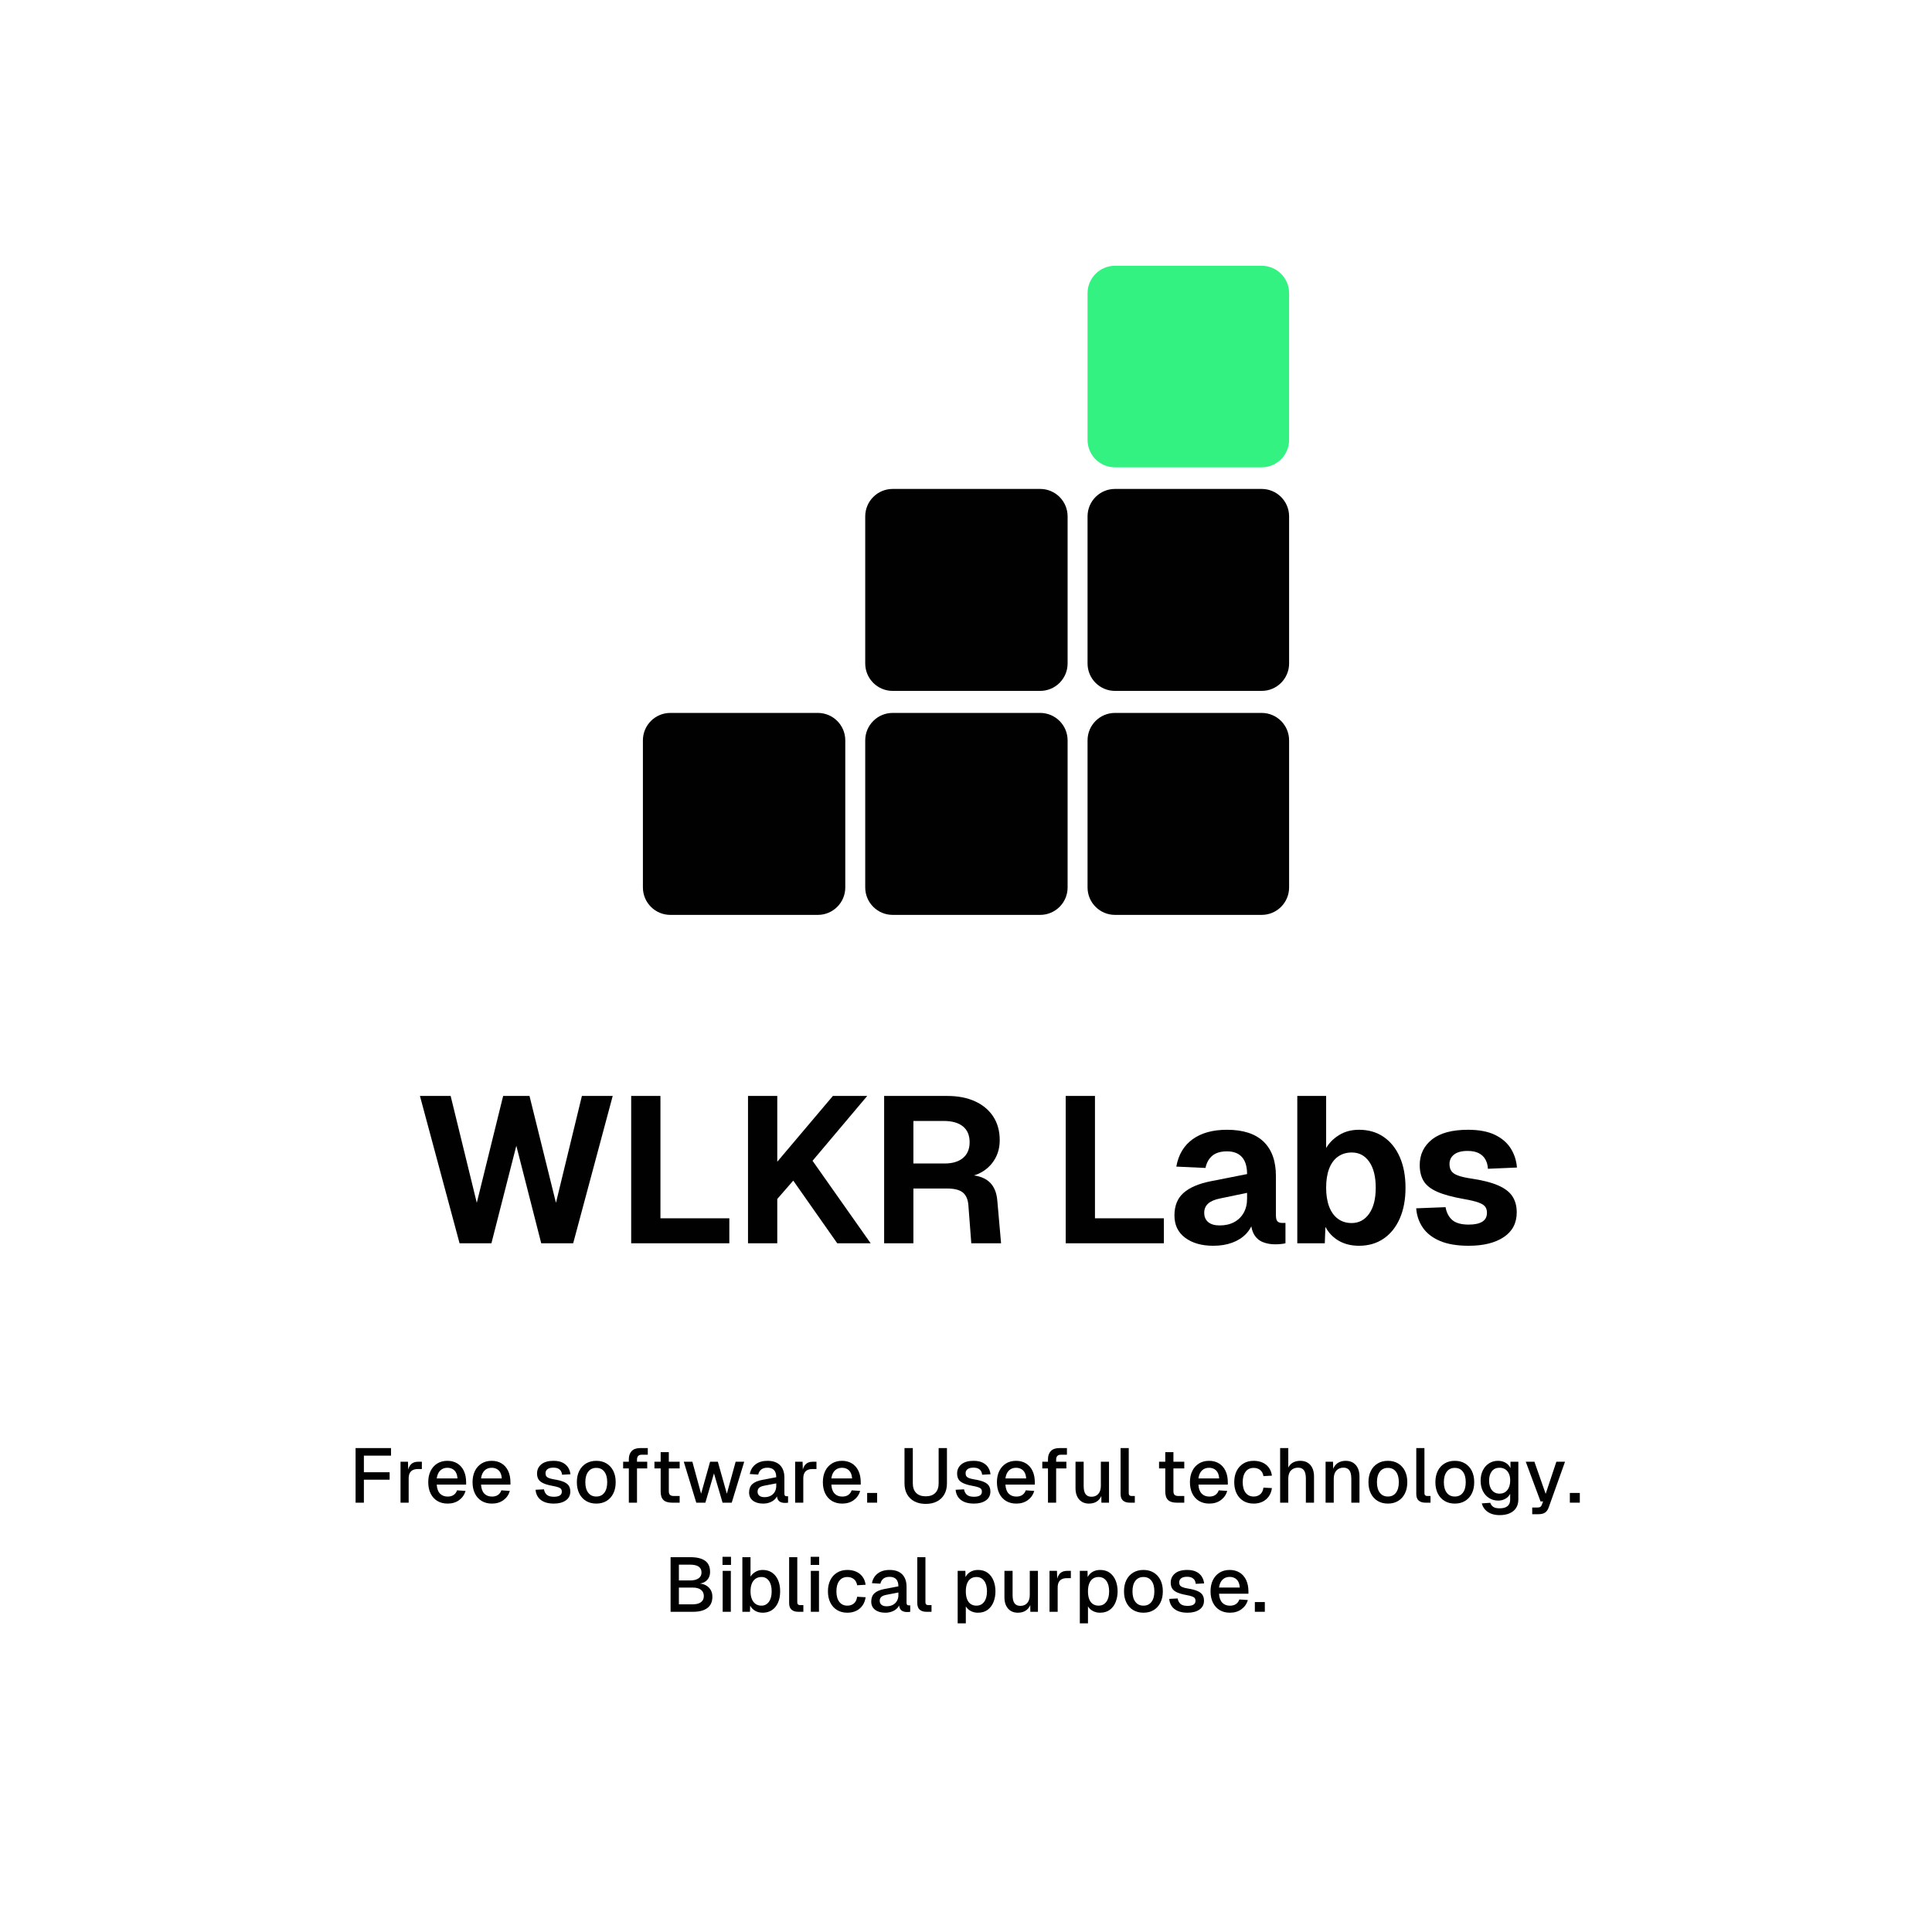
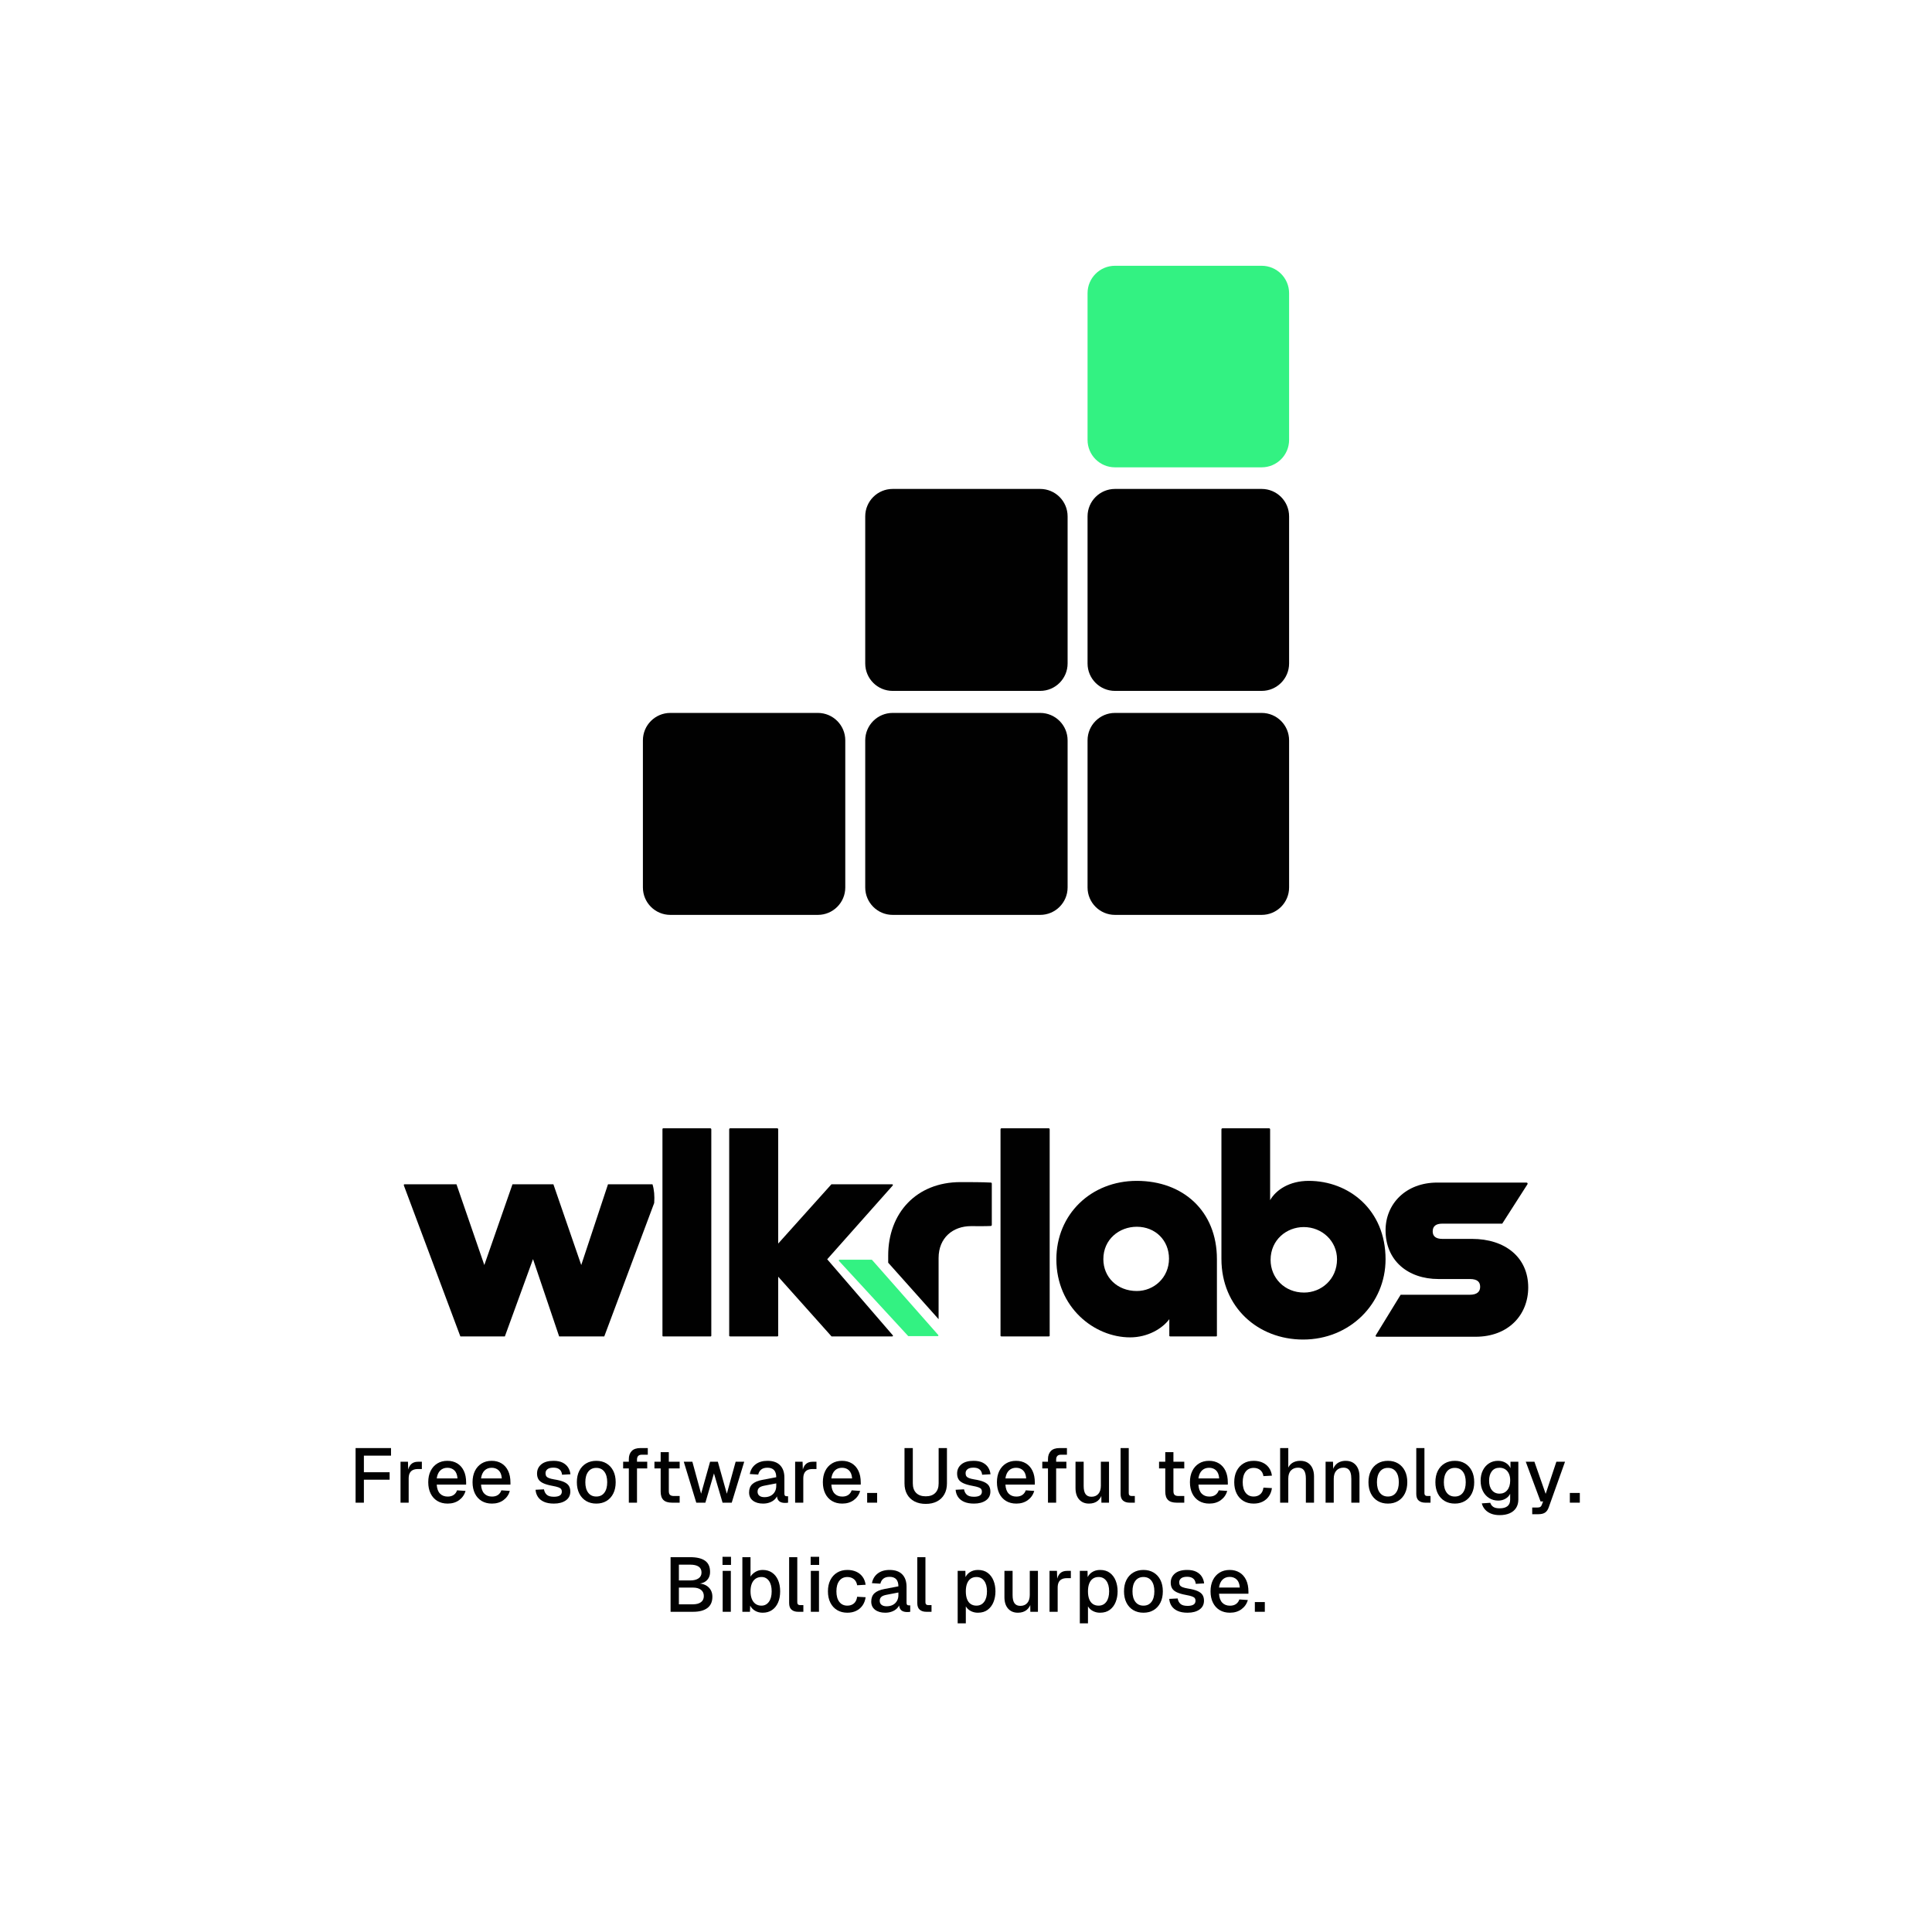
<svg xmlns="http://www.w3.org/2000/svg" width="1080" height="1080" viewBox="0 0 1080 1080" role="img" aria-label="WLKR Labs">
  <rect x="0" y="0" width="1080" height="1080" rx="0" fill="#FFFFFF" />
  <g transform="translate(330 120) scale(0.464602)">
    <g transform="translate(53.25 51)">
      <rect x="545" y="10.5" width="242.5" height="242.5" rx="33" fill="#33F282" />
      <rect x="277.5" y="279" width="243.5" height="243" rx="33" fill="#010101" />
      <rect x="545" y="279" width="242.5" height="243" rx="33" fill="#010101" />
      <rect x="10" y="548.5" width="243.5" height="243" rx="33" fill="#010101" />
      <rect x="277.5" y="548.5" width="243.5" height="243" rx="33" fill="#010101" />
      <rect x="545" y="548.5" width="242.5" height="243" rx="33" fill="#010101" />
    </g>
  </g>
-   <g aria-label="WLKR Labs" fill="#010101" transform="translate(230.454 695) scale(0.116 -0.116)">
-     <path transform="translate(0 0)" d="M228 0 37 710H185L311 195L438 710H565L692.5 195L817.5 710H966L775.5 0H621.5L501.5 470L381.5 0Z" />
-     <path transform="translate(978 0)" d="M77 0V710H218V40.5L140.5 120.5H550V0Z" />
-     <path transform="translate(1541 0)" d="M77 0V710H218V393L486 710H651.5L388 397.5L668 0H507L295 302L218 213.5V0Z" />
-     <path transform="translate(2197 0)" d="M77 0V710H381Q458.5 710 515.25 684.0Q572 658 603.0 610.25Q634 562.5 634 497.5Q634 448.5 613.25 410.5Q592.5 372.5 557.0 349.0Q521.5 325.5 477 320L473 329.5Q543 329.5 580.25 298.75Q617.5 268 622.5 204.5L640.5 0H497L483 183Q480 224.5 456.75 244.25Q433.5 264 378.5 264H218V0ZM218 384.5H368.5Q425.5 384.5 457.25 411.25Q489 438 489 487Q489 537 456.75 563.25Q424.5 589.5 363 589.5H218Z" />
-     <path transform="translate(3072 0)" d="M77 0V710H218V40.5L140.5 120.5H550V0Z" />
-     <path transform="translate(3635 0)" d="M225 -12Q141.5 -12 89.75 26.5Q38 65 38 134Q38 204 81.75 242.75Q125.5 281.5 213 299L388 333.5Q388 388 363.25 415.5Q338.5 443 291 443Q246.5 443 221.25 422.5Q196 402 187.5 363L47 369.5Q62.5 456 125.75 501.5Q189 547 291 547Q408 547 467.5 489.75Q527 432.5 527 324V135.5Q527 113.5 534.5 105.75Q542 98 557 98H573V0Q566.5 -2 552.0 -3.5Q537.5 -5 523 -5Q490.5 -5 463.75 5.75Q437 16.5 421.5 43.0Q406 69.5 406 117L418 108Q409 72.5 383.0 45.25Q357 18 316.75 3.0Q276.5 -12 225 -12ZM256 86Q296 86 325.5 101.75Q355 117.5 371.5 146.5Q388 175.5 388 215V243L258 216Q218.5 208 200.0 191.0Q181.5 174 181.5 147Q181.5 118 200.75 102.0Q220 86 256 86Z" />
-     <path transform="translate(4197 0)" d="M365.5 -12Q309.5 -12 268.0 12.0Q226.5 36 203.5 79L200.5 0H68V710H207V459Q228.5 496 269.5 521.5Q310.5 547 365.5 547Q434 547 484.25 512.5Q534.5 478 562.0 415.25Q589.5 352.5 589.5 267.5Q589.5 182.5 562.0 119.75Q534.5 57 484.25 22.5Q434 -12 365.5 -12ZM330 97.5Q382.5 97.5 414.25 142.5Q446 187.5 446 267.5Q446 348 414.75 392.75Q383.5 437.5 331 437.5Q292 437.5 264.0 417.5Q236 397.5 221.5 359.5Q207 321.5 207 267.5Q207 215 221.5 176.75Q236 138.5 263.75 118.0Q291.5 97.5 330 97.5Z" />
-     <path transform="translate(4800 0)" d="M291 -12Q207 -12 152.5 11.25Q98 34.5 70.0 75.25Q42 116 38 168.5L179.5 174Q186.5 134 212.0 112.0Q237.5 90 291.5 90Q334 90 356.5 104.0Q379 118 379 147Q379 164.5 370.75 176.0Q362.5 187.5 338.75 196.25Q315 205 269 213Q186.5 227.5 139.75 248.0Q93 268.5 74.0 299.75Q55 331 55 377Q55 453 113.75 500.0Q172.5 547 287.5 547Q366.5 547 417.0 522.75Q467.5 498.5 493.5 457.25Q519.5 416 523.5 365L383.5 359Q382.5 384 371.75 403.5Q361 423 340.0 434.0Q319 445 285.5 445Q243 445 220.75 427.75Q198.5 410.5 198.5 382Q198.5 361.5 207.5 348.25Q216.5 335 238.75 326.75Q261 318.5 299 312.5Q382.5 300.5 431.5 279.5Q480.5 258.5 501.5 226.5Q522.5 194.5 522.5 149Q522.5 71.5 460.0 29.75Q397.5 -12 291 -12Z" />
+   <g data-wordmark="primary" aria-label="WLKR Labs" transform="translate(210 615) scale(8.696675)">
+     <g transform="translate(-2.075882 -31.39307)">
+       <path d="m19.87 36.8h-2.86l-1.72 5.19-1.79-5.19h-2.63l-1.81 5.19-1.79-5.19h-3.35c-0.03 0-0.04 0.04-0.03 0.08l3.63 9.7h2.86l1.81-4.97 1.68 4.97h2.9l3.21-8.58c0.03-0.45 0-0.84-0.11-1.2z" fill="#010101" />
+       <path d="m23.58 33.2h-3.03c-0.02 0-0.04 0.03-0.04 0.07v13.27c0 0.02 0.02 0.04 0.04 0.04h3.06c0.02 0 0.04-0.02 0.04-0.04v-13.27c0-0.04-0.03-0.07-0.07-0.07z" fill="#010101" />
+       <path d="m45.34 33.2h-3.04c-0.03 0-0.06 0.03-0.06 0.07v13.27c0 0.02 0.03 0.04 0.06 0.04h3.04c0.03 0 0.06-0.02 0.06-0.04v-13.27c0-0.04-0.03-0.07-0.06-0.07z" fill="#010101" />
+       <path d="m31.1 41.62 4.21-4.74c0.03-0.05 0.01-0.08-0.05-0.08h-3.89l-3.42 3.81v-7.34c0-0.04-0.03-0.07-0.06-0.07h-3.02c-0.04 0-0.07 0.03-0.07 0.07v13.27c0 0.02 0.03 0.04 0.07 0.04h3.02c0.03 0 0.06-0.02 0.06-0.04v-3.8l3.43 3.84h3.89c0.05 0 0.08-0.04 0.04-0.08l-4.21-4.88z" fill="#010101" />
+       <path d="m41.62 36.69c-0.55-0.03-1.34-0.03-1.95-0.03-2.84 0-4.65 1.99-4.65 4.72v0.46l3.24 3.63v-3.93c0-1.31 0.93-2.05 2.08-2.05 0.42 0 0.93 0.01 1.27-0.01 0.04 0 0.07-0.03 0.07-0.07v-2.65c0-0.04-0.02-0.07-0.06-0.07z" fill="#010101" />
+       <path d="m51 36.58c-2.95 0-5.17 2.16-5.17 5.04 0 3.09 2.43 5.02 4.74 5.02 1.13 0 2.07-0.56 2.52-1.17v1.07c0 0.02 0.03 0.04 0.06 0.04h2.94c0.04 0 0.06-0.02 0.06-0.04v-4.93c0-3.09-2.18-5.03-5.15-5.03zm0 7.08c-1.25 0-2.15-0.88-2.15-2.05 0-1.27 1.02-2.08 2.15-2.08 1.19 0 2.07 0.87 2.07 2.05 0 1.22-0.97 2.08-2.07 2.08z" fill="#010101" />
+       <path d="m62.05 36.58c-1.25 0-2.11 0.59-2.48 1.24v-4.55c0-0.04-0.03-0.07-0.07-0.07h-2.98c-0.05 0-0.08 0.03-0.08 0.07v8.33c0 3.1 2.35 5.18 5.25 5.18 3.01 0 5.3-2.31 5.3-5.16 0-3.19-2.37-5.04-4.94-5.04zm-0.3 7.18c-1.26 0-2.15-0.95-2.15-2.1 0-1.29 1.03-2.11 2.13-2.11 1.18 0 2.14 0.9 2.14 2.07 0 1.29-1.01 2.14-2.12 2.14z" fill="#010101" />
+       <path d="m72.55 40.31h-1.91c-0.43 0-0.62-0.18-0.62-0.48 0-0.33 0.2-0.5 0.62-0.5h3.85l1.62-2.53c0.03-0.04 0-0.11-0.06-0.11h-5.74c-2.01 0-3.32 1.36-3.32 3.07 0 1.92 1.41 3.13 3.41 3.13h2.01c0.47 0 0.66 0.18 0.66 0.5 0 0.33-0.22 0.51-0.66 0.51h-4.45l-1.6 2.61c-0.03 0.04 0 0.09 0.06 0.09h6.36c2.1 0 3.38-1.4 3.38-3.17 0-1.94-1.49-3.12-3.61-3.12z" fill="#010101" />
+       <path d="m33.95 41.65h-2.06c-0.04 0-0.06 0.05-0.03 0.08l4.45 4.83h1.9c0.03 0 0.05-0.04 0.03-0.07l-4.25-4.82c-0.01-0.01-0.02-0.02-0.04-0.02z" fill="#33F282" />
+     </g>
  </g>
  <g aria-label="Free software. Useful technology." fill="#010101" transform="translate(195.076 840) scale(0.043 -0.043)">
    <path transform="translate(0 0)" d="M86 0V710H546.601V611.399H137.2L194.001 669.8V344L137.2 395.4H528.601V298.6H137.2L194.001 350V0Z" />
    <path transform="translate(595 0)" d="M75.2 0V532H172.001L176.401 390.8L167.201 393.6Q178.201 466 211.601 499Q245.001 532 301.801 532H352.601V437.199H302.201Q261.601 437.199 234.901 423.899Q208.201 410.599 194.701 383.599Q181.201 356.6 181.201 313.8V0Z" />
    <path transform="translate(989 0)" d="M293.8 -12Q216.4 -12 159.8 22.2Q103.2 56.4 72.4 119.1Q41.6 181.8 41.6 266Q41.6 350.2 72.4 412.4Q103.2 474.6 159 509.3Q214.8 544 290.6 544Q363.201 544 418.301 510.7Q473.401 477.4 503.801 414.4Q534.201 351.4 534.201 262V235.2H152.001Q156.401 157.4 193.901 118.3Q231.401 79.201 294.6 79.201Q342 79.201 372.9 101.001Q403.8 122.8 416 160.4L526.401 152.8Q505.201 78.6 443.601 33.3Q382.001 -12 293.8 -12ZM152.001 315.2H421.8Q416.8 386.2 381.2 419.9Q345.6 453.599 290.6 453.599Q234.401 453.599 197.901 418.4Q161.401 383.2 152.001 315.2Z" />
    <path transform="translate(1565 0)" d="M293.8 -12Q216.4 -12 159.8 22.2Q103.2 56.4 72.4 119.1Q41.6 181.8 41.6 266Q41.6 350.2 72.4 412.4Q103.2 474.6 159 509.3Q214.8 544 290.6 544Q363.201 544 418.301 510.7Q473.401 477.4 503.801 414.4Q534.201 351.4 534.201 262V235.2H152.001Q156.401 157.4 193.901 118.3Q231.401 79.201 294.6 79.201Q342 79.201 372.9 101.001Q403.8 122.8 416 160.4L526.401 152.8Q505.201 78.6 443.601 33.3Q382.001 -12 293.8 -12ZM152.001 315.2H421.8Q416.8 386.2 381.2 419.9Q345.6 453.599 290.6 453.599Q234.401 453.599 197.901 418.4Q161.401 383.2 152.001 315.2Z" />
    <path transform="translate(2384 0)" d="M280.2 -12Q202.8 -12 151.3 11.1Q99.8 34.2 72.7 74.8Q45.6 115.4 41.6 167.6L151.001 173.4Q158.601 128.6 187.701 102.7Q216.801 76.801 280.4 76.801Q329.8 76.801 356.5 92.9Q383.2 109 383.2 144Q383.2 163.6 374.2 176.6Q365.2 189.6 338.9 199.4Q312.6 209.2 261.8 218.4Q184.4 232.6 140.5 253.4Q96.6 274.2 78.8 304.7Q61 335.2 61 378.8Q61 451.8 116 497.9Q171 544 274.601 544Q348.201 544 395.101 519.6Q442.001 495.2 466.201 455.3Q490.401 415.4 495.001 369.2L386.2 363.2Q384.6 388.2 372.5 409.2Q360.4 430.2 336.4 442.7Q312.4 455.2 272.601 455.2Q221.401 455.2 196.301 435.1Q171.201 415 171.201 383.2Q171.201 359.4 181.101 344.2Q191.001 329 215.801 319.4Q240.601 309.8 283.401 302.6Q363.601 290 409.601 269.6Q455.601 249.2 474.501 218.7Q493.401 188.2 493.401 144.8Q493.401 70 434.501 29Q375.601 -12 280.2 -12Z" />
    <path transform="translate(2921 0)" d="M294.4 -12Q218.4 -12 161.3 22.2Q104.2 56.4 72.9 119.1Q41.6 181.8 41.6 266Q41.6 351 72.9 413.2Q104.2 475.4 161.3 509.7Q218.4 544 294.4 544Q370.401 544 427.101 509.7Q483.801 475.4 515.101 413.2Q546.401 351 546.401 266Q546.401 181.8 515.101 119.1Q483.801 56.4 427.101 22.2Q370.401 -12 294.4 -12ZM294.4 79.801Q361.8 79.801 399 129.201Q436.2 178.6 436.2 266Q436.2 353.2 399 402.7Q361.8 452.199 294.4 452.199Q227.001 452.199 189.401 402.7Q151.801 353.2 151.801 266Q151.801 178.6 189.401 129.201Q227.001 79.801 294.4 79.801Z" />
    <path transform="translate(3509 0)" d="M129.257 0V566.279Q129.257 632.012 166.249 671.006Q203.242 710 281.477 710H375.702V623.281H296.455Q265.455 623.281 250.454 606.78Q235.453 590.279 235.453 560.029V0ZM55.262 445.276V531.995H368.453V445.276Z" />
    <path transform="translate(3921 0)" d="M278.8 0Q203 0 167 34.9Q131 69.8 131 144.401V656.6H237.001V151.601Q237.001 114.801 253.101 100.701Q269.201 86.601 302.401 86.601H378.001V0ZM50.2 445.399V532H378.001V445.399Z" />
    <path transform="translate(4331 0)" d="M184 0 21.6 532H133.201L246.801 116.402L363.6 532H464.401L581.4 116.402L695.799 532H807.401L645.001 0H525.8L414 380.399L302.401 0Z" />
    <path transform="translate(5160 0)" d="M223.8 -12Q141.2 -12 91.4 26.2Q41.6 64.4 41.6 132.8Q41.6 201.6 83.1 240.5Q124.6 279.4 211.8 296L394.6 330.8Q394.6 392.8 365.8 423.6Q337 454.4 280.2 454.4Q229.401 454.4 200.101 431.5Q170.801 408.6 160.201 365.4L50.6 372.2Q65.8 451.8 125.6 497.9Q185.4 544 280.2 544Q388.201 544 444.401 486.6Q500.601 429.2 500.601 325.2V118.401Q500.601 98.801 507.501 91.201Q514.401 83.601 529.401 83.601H548.401V0Q543.401 -1.4 532.201 -2.3Q521.001 -3.2 509.201 -3.2Q474.601 -3.2 450.401 8Q426.2 19.2 414 44.5Q401.8 69.8 401.8 112.8L412.6 108Q404.8 73.4 378.2 46Q351.6 18.6 311.5 3.3Q271.4 -12 223.8 -12ZM241.001 71.601Q288.8 71.601 323.1 90.2Q357.4 108.8 376 141.7Q394.6 174.6 394.6 216.8V250.8L239.401 220.8Q191.201 211.6 171.501 192.5Q151.801 173.4 151.801 142.8Q151.801 109 175.401 90.3Q199.001 71.601 241.001 71.601Z" />
    <path transform="translate(5725 0)" d="M75.2 0V532H172.001L176.401 390.8L167.201 393.6Q178.201 466 211.601 499Q245.001 532 301.801 532H352.601V437.199H302.201Q261.601 437.199 234.901 423.899Q208.201 410.599 194.701 383.599Q181.201 356.6 181.201 313.8V0Z" />
    <path transform="translate(6119 0)" d="M293.8 -12Q216.4 -12 159.8 22.2Q103.2 56.4 72.4 119.1Q41.6 181.8 41.6 266Q41.6 350.2 72.4 412.4Q103.2 474.6 159 509.3Q214.8 544 290.6 544Q363.201 544 418.301 510.7Q473.401 477.4 503.801 414.4Q534.201 351.4 534.201 262V235.2H152.001Q156.401 157.4 193.901 118.3Q231.401 79.201 294.6 79.201Q342 79.201 372.9 101.001Q403.8 122.8 416 160.4L526.401 152.8Q505.201 78.6 443.601 33.3Q382.001 -12 293.8 -12ZM152.001 315.2H421.8Q416.8 386.2 381.2 419.9Q345.6 453.599 290.6 453.599Q234.401 453.599 197.901 418.4Q161.401 383.2 152.001 315.2Z" />
    <path transform="translate(6695 0)" d="M41.6 0V126.401H171.201V0Z" />
    <path transform="translate(7151 0)" d="M347.2 -16Q262.776 -16 200.488 16.4Q138.2 48.8 104.6 108.895Q71 168.99 71 250.8V710H179.001V250.8Q179.001 170.438 222.801 126.52Q266.601 82.601 347.2 82.601Q427.2 82.601 471 126.52Q514.799 170.438 514.799 250.8V710H622.801V250.8Q622.801 168.99 589.201 108.895Q555.601 48.8 493.699 16.4Q431.798 -16 347.2 -16Z" />
    <path transform="translate(7845 0)" d="M280.2 -12Q202.8 -12 151.3 11.1Q99.8 34.2 72.7 74.8Q45.6 115.4 41.6 167.6L151.001 173.4Q158.601 128.6 187.701 102.7Q216.801 76.801 280.4 76.801Q329.8 76.801 356.5 92.9Q383.2 109 383.2 144Q383.2 163.6 374.2 176.6Q365.2 189.6 338.9 199.4Q312.6 209.2 261.8 218.4Q184.4 232.6 140.5 253.4Q96.6 274.2 78.8 304.7Q61 335.2 61 378.8Q61 451.8 116 497.9Q171 544 274.601 544Q348.201 544 395.101 519.6Q442.001 495.2 466.201 455.3Q490.401 415.4 495.001 369.2L386.2 363.2Q384.6 388.2 372.5 409.2Q360.4 430.2 336.4 442.7Q312.4 455.2 272.601 455.2Q221.401 455.2 196.301 435.1Q171.201 415 171.201 383.2Q171.201 359.4 181.101 344.2Q191.001 329 215.801 319.4Q240.601 309.8 283.401 302.6Q363.601 290 409.601 269.6Q455.601 249.2 474.501 218.7Q493.401 188.2 493.401 144.8Q493.401 70 434.501 29Q375.601 -12 280.2 -12Z" />
    <path transform="translate(8382 0)" d="M293.8 -12Q216.4 -12 159.8 22.2Q103.2 56.4 72.4 119.1Q41.6 181.8 41.6 266Q41.6 350.2 72.4 412.4Q103.2 474.6 159 509.3Q214.8 544 290.6 544Q363.201 544 418.301 510.7Q473.401 477.4 503.801 414.4Q534.201 351.4 534.201 262V235.2H152.001Q156.401 157.4 193.901 118.3Q231.401 79.201 294.6 79.201Q342 79.201 372.9 101.001Q403.8 122.8 416 160.4L526.401 152.8Q505.201 78.6 443.601 33.3Q382.001 -12 293.8 -12ZM152.001 315.2H421.8Q416.8 386.2 381.2 419.9Q345.6 453.599 290.6 453.599Q234.401 453.599 197.901 418.4Q161.401 383.2 152.001 315.2Z" />
    <path transform="translate(8958 0)" d="M129.257 0V566.279Q129.257 632.012 166.249 671.006Q203.242 710 281.477 710H375.702V623.281H296.455Q265.455 623.281 250.454 606.78Q235.453 590.279 235.453 560.029V0ZM55.262 445.276V531.995H368.453V445.276Z" />
    <path transform="translate(9370 0)" d="M250 -12Q169.8 -12 122.5 41.5Q75.2 95 75.2 189.6V532H181.201V216.8Q181.201 144.801 206.001 110.901Q230.801 77.001 282.4 77.001Q339.8 77.001 372.2 114.501Q404.6 152.001 404.6 220.4V532H510.601V0H411.8L410.4 138.8L425.2 132.801Q410.8 62.6 365.8 25.3Q320.8 -12 250 -12Z" />
    <path transform="translate(9956 0)" d="M191.2 0Q138.8 0 107 27Q75.2 54 75.2 113.201V710H181.201V123.201Q181.201 104.801 190.601 95.701Q200.001 86.601 217.601 86.601H260.201V0Z" />
    <path transform="translate(10481 0)" d="M278.8 0Q203 0 167 34.9Q131 69.8 131 144.401V656.6H237.001V151.601Q237.001 114.801 253.101 100.701Q269.201 86.601 302.401 86.601H378.001V0ZM50.2 445.399V532H378.001V445.399Z" />
    <path transform="translate(10891 0)" d="M293.8 -12Q216.4 -12 159.8 22.2Q103.2 56.4 72.4 119.1Q41.6 181.8 41.6 266Q41.6 350.2 72.4 412.4Q103.2 474.6 159 509.3Q214.8 544 290.6 544Q363.201 544 418.301 510.7Q473.401 477.4 503.801 414.4Q534.201 351.4 534.201 262V235.2H152.001Q156.401 157.4 193.901 118.3Q231.401 79.201 294.6 79.201Q342 79.201 372.9 101.001Q403.8 122.8 416 160.4L526.401 152.8Q505.201 78.6 443.601 33.3Q382.001 -12 293.8 -12ZM152.001 315.2H421.8Q416.8 386.2 381.2 419.9Q345.6 453.599 290.6 453.599Q234.401 453.599 197.901 418.4Q161.401 383.2 152.001 315.2Z" />
    <path transform="translate(11467 0)" d="M294.4 -12Q217.6 -12 160.9 22.2Q104.2 56.4 72.9 119.1Q41.6 181.8 41.6 266Q41.6 350.2 72.9 412.4Q104.2 474.6 160.9 509.3Q217.6 544 294.4 544Q358.801 544 409.201 521.3Q459.601 498.6 491.301 455.7Q523.001 412.8 531.601 351.4L421.4 345Q413 397 378.8 424.499Q344.6 451.999 294.4 451.999Q227.001 451.999 189.401 402.6Q151.801 353.2 151.801 266Q151.801 178.6 189.401 129.201Q227.001 79.801 294.4 79.801Q344.8 79.801 379.1 108.501Q413.4 137.201 421.4 195.4L531.601 189.4Q523.201 128 491.701 82.8Q460.201 37.6 409.801 12.8Q359.401 -12 294.4 -12Z" />
    <path transform="translate(12030 0)" d="M75.2 0V710H181.201V412.4L168.001 413.6Q177.201 458.6 201.101 487.3Q225.001 516 260.101 530Q295.201 544 337.201 544Q395.201 544 435.001 518.4Q474.801 492.8 495.301 447.1Q515.801 401.4 515.801 342.2V0H409.8V314.4Q409.8 385.599 385.2 420.299Q360.6 454.999 308.8 454.999Q250.801 454.999 216.001 418.599Q181.201 382.2 181.201 312.4V0Z" />
    <path transform="translate(12621 0)" d="M75.2 0V532H171.601L175.601 389.6L162.801 397.2Q172.001 448.6 196.901 480.9Q221.801 513.2 257.701 528.6Q293.601 544 335.601 544Q395.601 544 435.501 517.6Q475.401 491.2 495.601 445.7Q515.801 400.2 515.801 342.2V0H409.8V309.6Q409.8 356.599 399.7 388.899Q389.6 421.199 366.9 438.099Q344.2 454.999 307 454.999Q250.8 454.999 216.001 417.799Q181.201 380.599 181.201 309.6V0Z" />
    <path transform="translate(13212 0)" d="M294.4 -12Q218.4 -12 161.3 22.2Q104.2 56.4 72.9 119.1Q41.6 181.8 41.6 266Q41.6 351 72.9 413.2Q104.2 475.4 161.3 509.7Q218.4 544 294.4 544Q370.401 544 427.101 509.7Q483.801 475.4 515.101 413.2Q546.401 351 546.401 266Q546.401 181.8 515.101 119.1Q483.801 56.4 427.101 22.2Q370.401 -12 294.4 -12ZM294.4 79.801Q361.8 79.801 399 129.201Q436.2 178.6 436.2 266Q436.2 353.2 399 402.7Q361.8 452.199 294.4 452.199Q227.001 452.199 189.401 402.7Q151.801 353.2 151.801 266Q151.801 178.6 189.401 129.201Q227.001 79.801 294.4 79.801Z" />
    <path transform="translate(13800 0)" d="M191.2 0Q138.8 0 107 27Q75.2 54 75.2 113.201V710H181.201V123.201Q181.201 104.801 190.601 95.701Q200.001 86.601 217.601 86.601H260.201V0Z" />
    <path transform="translate(14082 0)" d="M294.4 -12Q218.4 -12 161.3 22.2Q104.2 56.4 72.9 119.1Q41.6 181.8 41.6 266Q41.6 351 72.9 413.2Q104.2 475.4 161.3 509.7Q218.4 544 294.4 544Q370.401 544 427.101 509.7Q483.801 475.4 515.101 413.2Q546.401 351 546.401 266Q546.401 181.8 515.101 119.1Q483.801 56.4 427.101 22.2Q370.401 -12 294.4 -12ZM294.4 79.801Q361.8 79.801 399 129.201Q436.2 178.6 436.2 266Q436.2 353.2 399 402.7Q361.8 452.199 294.4 452.199Q227.001 452.199 189.401 402.7Q151.801 353.2 151.801 266Q151.801 178.6 189.401 129.201Q227.001 79.801 294.4 79.801Z" />
    <path transform="translate(14670 0)" d="M289.401 -162Q225.8 -162 177.9 -143.0Q130 -124 99.2 -89.3Q68.4 -54.6 57 -9.2L167.001 -1.6Q177.801 -35 205.501 -54.3Q233.201 -73.599 289.401 -73.599Q355.2 -73.599 390.4 -45.8Q425.6 -18 425.6 39.2V115.8Q406.6 75.4 364.6 51.2Q322.6 27 270.6 27Q204 27 152 59.8Q100 92.6 70.8 150.8Q41.6 209 41.6 285.2Q41.6 361.6 70.4 419.6Q99.2 477.6 150.4 510.8Q201.6 544 267.4 544Q324.4 544 367.6 518Q410.8 492 429.6 448.4V532H532.001V41.6Q532.001 -23.6 502.301 -69.2Q472.601 -114.8 418.301 -138.4Q364.001 -162 289.401 -162ZM287.601 117.201Q350.2 117.201 387.7 162.2Q425.2 207.2 426 285.6Q426.8 338 409.9 375.6Q393 413.2 361.5 433.6Q330 454 287.601 454Q223.001 454 187.401 408.6Q151.801 363.2 151.801 285.6Q151.801 207.8 188.401 162.5Q225.001 117.201 287.601 117.201Z" />
    <path transform="translate(15277 0)" d="M105.4 -150V-63.399H169.8Q197 -63.399 210.1 -55.199Q223.2 -46.999 230.2 -27.999L246.8 15.6H213.8L21.6 532H134.001L280.201 114.402L419.4 532H531.801L319.801 -61.6Q303.601 -108 272.301 -129Q241.001 -150 185.401 -150Z" />
    <path transform="translate(15830 0)" d="M41.6 0V126.401H171.201V0Z" />
  </g>
  <g aria-label="Biblical purpose." fill="#010101" transform="translate(371.161 901) scale(0.043 -0.043)">
    <path transform="translate(0 0)" d="M86 0V710H340.8Q468.8 710 534.101 663.9Q599.401 617.8 599.401 518.4Q599.401 473 580.101 438.8Q560.801 404.6 524.601 385.3Q488.401 366 438.001 364.8L437.201 369.2Q527.801 367.4 578.601 319.9Q629.401 272.4 629.401 195.2Q629.401 97.6 564.201 48.8Q499 0 378.8 0ZM194.001 97.201H376.2Q443.2 97.201 480.7 124.701Q518.199 152.201 518.199 204.6Q518.199 257 480.8 285.8Q443.4 314.6 376.2 314.6H194.001ZM194.001 407.4H339.2Q410 407.4 449.1 434.3Q488.199 461.2 488.199 510.4Q488.199 562.399 450.4 587.599Q412.6 612.799 339.2 612.799H194.001Z" />
    <path transform="translate(688 0)" d="M75.2 0V532H181.201V0ZM73 609.2V714.8H183.401V609.2Z" />
    <path transform="translate(944 0)" d="M340.001 -12Q284.601 -12 242.201 12.3Q199.801 36.6 176.801 79.6L173.801 0H75.2V710H181.201V457.2Q201.801 491.8 243.401 517.9Q285.001 544 340.001 544Q409.401 544 460.101 509.8Q510.801 475.6 538.601 413.3Q566.401 351 566.401 266Q566.401 181 538.601 118.7Q510.801 56.4 460.101 22.2Q409.401 -12 340.001 -12ZM322.8 79.801Q384 79.801 420.1 129.601Q456.2 179.4 456.2 266Q456.2 353.4 420.3 402.8Q384.4 452.199 324.4 452.199Q279.401 452.199 247.201 430.099Q215.001 408 198.101 366.4Q181.201 324.8 181.201 266Q181.201 209 198.101 167Q215.001 125.001 246.801 102.401Q278.601 79.801 322.8 79.801Z" />
    <path transform="translate(1552 0)" d="M191.2 0Q138.8 0 107 27Q75.2 54 75.2 113.201V710H181.201V123.201Q181.201 104.801 190.601 95.701Q200.001 86.601 217.601 86.601H260.201V0Z" />
    <path transform="translate(1834 0)" d="M75.2 0V532H181.201V0ZM73 609.2V714.8H183.401V609.2Z" />
    <path transform="translate(2090 0)" d="M294.4 -12Q217.6 -12 160.9 22.2Q104.2 56.4 72.9 119.1Q41.6 181.8 41.6 266Q41.6 350.2 72.9 412.4Q104.2 474.6 160.9 509.3Q217.6 544 294.4 544Q358.801 544 409.201 521.3Q459.601 498.6 491.301 455.7Q523.001 412.8 531.601 351.4L421.4 345Q413 397 378.8 424.499Q344.6 451.999 294.4 451.999Q227.001 451.999 189.401 402.6Q151.801 353.2 151.801 266Q151.801 178.6 189.401 129.201Q227.001 79.801 294.4 79.801Q344.8 79.801 379.1 108.501Q413.4 137.201 421.4 195.4L531.601 189.4Q523.201 128 491.701 82.8Q460.201 37.6 409.801 12.8Q359.401 -12 294.4 -12Z" />
    <path transform="translate(2653 0)" d="M223.8 -12Q141.2 -12 91.4 26.2Q41.6 64.4 41.6 132.8Q41.6 201.6 83.1 240.5Q124.6 279.4 211.8 296L394.6 330.8Q394.6 392.8 365.8 423.6Q337 454.4 280.2 454.4Q229.401 454.4 200.101 431.5Q170.801 408.6 160.201 365.4L50.6 372.2Q65.8 451.8 125.6 497.9Q185.4 544 280.2 544Q388.201 544 444.401 486.6Q500.601 429.2 500.601 325.2V118.401Q500.601 98.801 507.501 91.201Q514.401 83.601 529.401 83.601H548.401V0Q543.401 -1.4 532.201 -2.3Q521.001 -3.2 509.201 -3.2Q474.601 -3.2 450.401 8Q426.2 19.2 414 44.5Q401.8 69.8 401.8 112.8L412.6 108Q404.8 73.4 378.2 46Q351.6 18.6 311.5 3.3Q271.4 -12 223.8 -12ZM241.001 71.601Q288.8 71.601 323.1 90.2Q357.4 108.8 376 141.7Q394.6 174.6 394.6 216.8V250.8L239.401 220.8Q191.201 211.6 171.501 192.5Q151.801 173.4 151.801 142.8Q151.801 109 175.401 90.3Q199.001 71.601 241.001 71.601Z" />
    <path transform="translate(3218 0)" d="M191.2 0Q138.8 0 107 27Q75.2 54 75.2 113.201V710H181.201V123.201Q181.201 104.801 190.601 95.701Q200.001 86.601 217.601 86.601H260.201V0Z" />
    <path transform="translate(3743 0)" d="M75.2 -150V532H175.401L177.801 418.2L165.601 424Q185.601 482.8 231.601 513.4Q277.601 544 338.401 544Q416.001 544 466.401 505.6Q516.801 467.2 541.601 404.1Q566.401 341 566.401 266Q566.401 191.2 541.501 128Q516.601 64.8 466.101 26.4Q415.601 -12 338.001 -12Q297.601 -12 262.601 2.1Q227.601 16.2 203.101 41.6Q178.601 67 169.001 101.6L181.201 113.6V-150ZM319 79.801Q382.6 79.801 419.4 129.101Q456.2 178.4 456.2 266Q456.2 353.6 419.4 402.9Q382.6 452.199 319 452.199Q276.601 452.199 245.801 431.399Q215.001 410.6 198.101 369Q181.201 327.4 181.201 266Q181.201 204.6 197.701 163Q214.201 121.401 245.401 100.601Q276.601 79.801 319 79.801Z" />
    <path transform="translate(4351 0)" d="M250 -12Q169.8 -12 122.5 41.5Q75.2 95 75.2 189.6V532H181.201V216.8Q181.201 144.801 206.001 110.901Q230.801 77.001 282.4 77.001Q339.8 77.001 372.2 114.501Q404.6 152.001 404.6 220.4V532H510.601V0H411.8L410.4 138.8L425.2 132.801Q410.8 62.6 365.8 25.3Q320.8 -12 250 -12Z" />
    <path transform="translate(4937 0)" d="M75.2 0V532H172.001L176.401 390.8L167.201 393.6Q178.201 466 211.601 499Q245.001 532 301.801 532H352.601V437.199H302.201Q261.601 437.199 234.901 423.899Q208.201 410.599 194.701 383.599Q181.201 356.6 181.201 313.8V0Z" />
    <path transform="translate(5331 0)" d="M75.2 -150V532H175.401L177.801 418.2L165.601 424Q185.601 482.8 231.601 513.4Q277.601 544 338.401 544Q416.001 544 466.401 505.6Q516.801 467.2 541.601 404.1Q566.401 341 566.401 266Q566.401 191.2 541.501 128Q516.601 64.8 466.101 26.4Q415.601 -12 338.001 -12Q297.601 -12 262.601 2.1Q227.601 16.2 203.101 41.6Q178.601 67 169.001 101.6L181.201 113.6V-150ZM319 79.801Q382.6 79.801 419.4 129.101Q456.2 178.4 456.2 266Q456.2 353.6 419.4 402.9Q382.6 452.199 319 452.199Q276.601 452.199 245.801 431.399Q215.001 410.6 198.101 369Q181.201 327.4 181.201 266Q181.201 204.6 197.701 163Q214.201 121.401 245.401 100.601Q276.601 79.801 319 79.801Z" />
    <path transform="translate(5939 0)" d="M294.4 -12Q218.4 -12 161.3 22.2Q104.2 56.4 72.9 119.1Q41.6 181.8 41.6 266Q41.6 351 72.9 413.2Q104.2 475.4 161.3 509.7Q218.4 544 294.4 544Q370.401 544 427.101 509.7Q483.801 475.4 515.101 413.2Q546.401 351 546.401 266Q546.401 181.8 515.101 119.1Q483.801 56.4 427.101 22.2Q370.401 -12 294.4 -12ZM294.4 79.801Q361.8 79.801 399 129.201Q436.2 178.6 436.2 266Q436.2 353.2 399 402.7Q361.8 452.199 294.4 452.199Q227.001 452.199 189.401 402.7Q151.801 353.2 151.801 266Q151.801 178.6 189.401 129.201Q227.001 79.801 294.4 79.801Z" />
    <path transform="translate(6527 0)" d="M280.2 -12Q202.8 -12 151.3 11.1Q99.8 34.2 72.7 74.8Q45.6 115.4 41.6 167.6L151.001 173.4Q158.601 128.6 187.701 102.7Q216.801 76.801 280.4 76.801Q329.8 76.801 356.5 92.9Q383.2 109 383.2 144Q383.2 163.6 374.2 176.6Q365.2 189.6 338.9 199.4Q312.6 209.2 261.8 218.4Q184.4 232.6 140.5 253.4Q96.6 274.2 78.8 304.7Q61 335.2 61 378.8Q61 451.8 116 497.9Q171 544 274.601 544Q348.201 544 395.101 519.6Q442.001 495.2 466.201 455.3Q490.401 415.4 495.001 369.2L386.2 363.2Q384.6 388.2 372.5 409.2Q360.4 430.2 336.4 442.7Q312.4 455.2 272.601 455.2Q221.401 455.2 196.301 435.1Q171.201 415 171.201 383.2Q171.201 359.4 181.101 344.2Q191.001 329 215.801 319.4Q240.601 309.8 283.401 302.6Q363.601 290 409.601 269.6Q455.601 249.2 474.501 218.7Q493.401 188.2 493.401 144.8Q493.401 70 434.501 29Q375.601 -12 280.2 -12Z" />
    <path transform="translate(7064 0)" d="M293.8 -12Q216.4 -12 159.8 22.2Q103.2 56.4 72.4 119.1Q41.6 181.8 41.6 266Q41.6 350.2 72.4 412.4Q103.2 474.6 159 509.3Q214.8 544 290.6 544Q363.201 544 418.301 510.7Q473.401 477.4 503.801 414.4Q534.201 351.4 534.201 262V235.2H152.001Q156.401 157.4 193.901 118.3Q231.401 79.201 294.6 79.201Q342 79.201 372.9 101.001Q403.8 122.8 416 160.4L526.401 152.8Q505.201 78.6 443.601 33.3Q382.001 -12 293.8 -12ZM152.001 315.2H421.8Q416.8 386.2 381.2 419.9Q345.6 453.599 290.6 453.599Q234.401 453.599 197.901 418.4Q161.401 383.2 152.001 315.2Z" />
    <path transform="translate(7640 0)" d="M41.6 0V126.401H171.201V0Z" />
  </g>
</svg>
